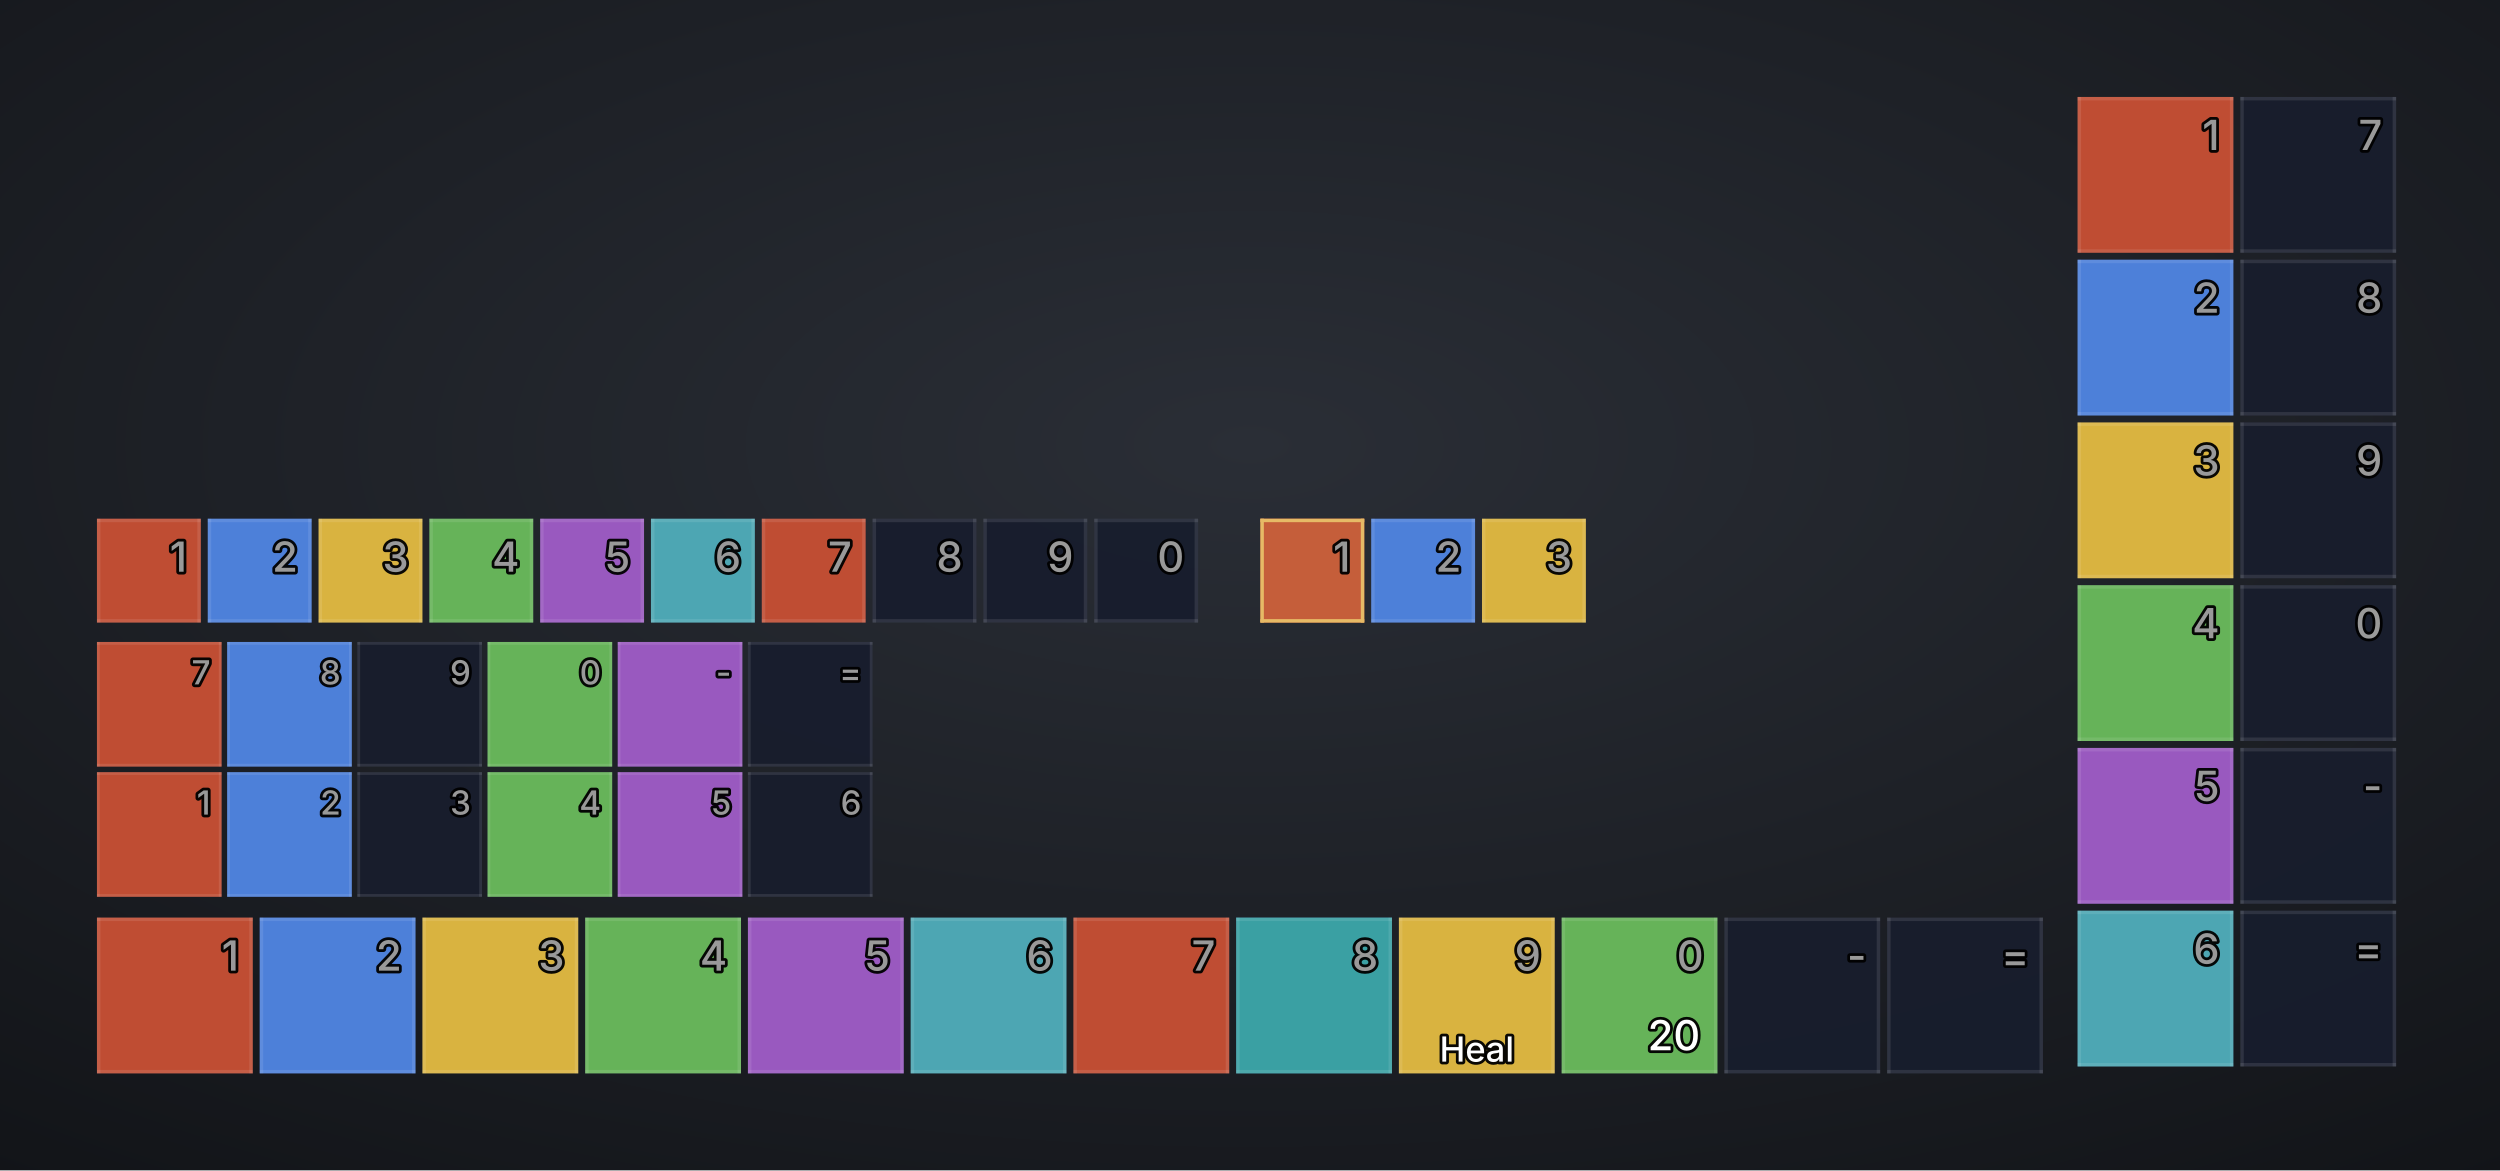
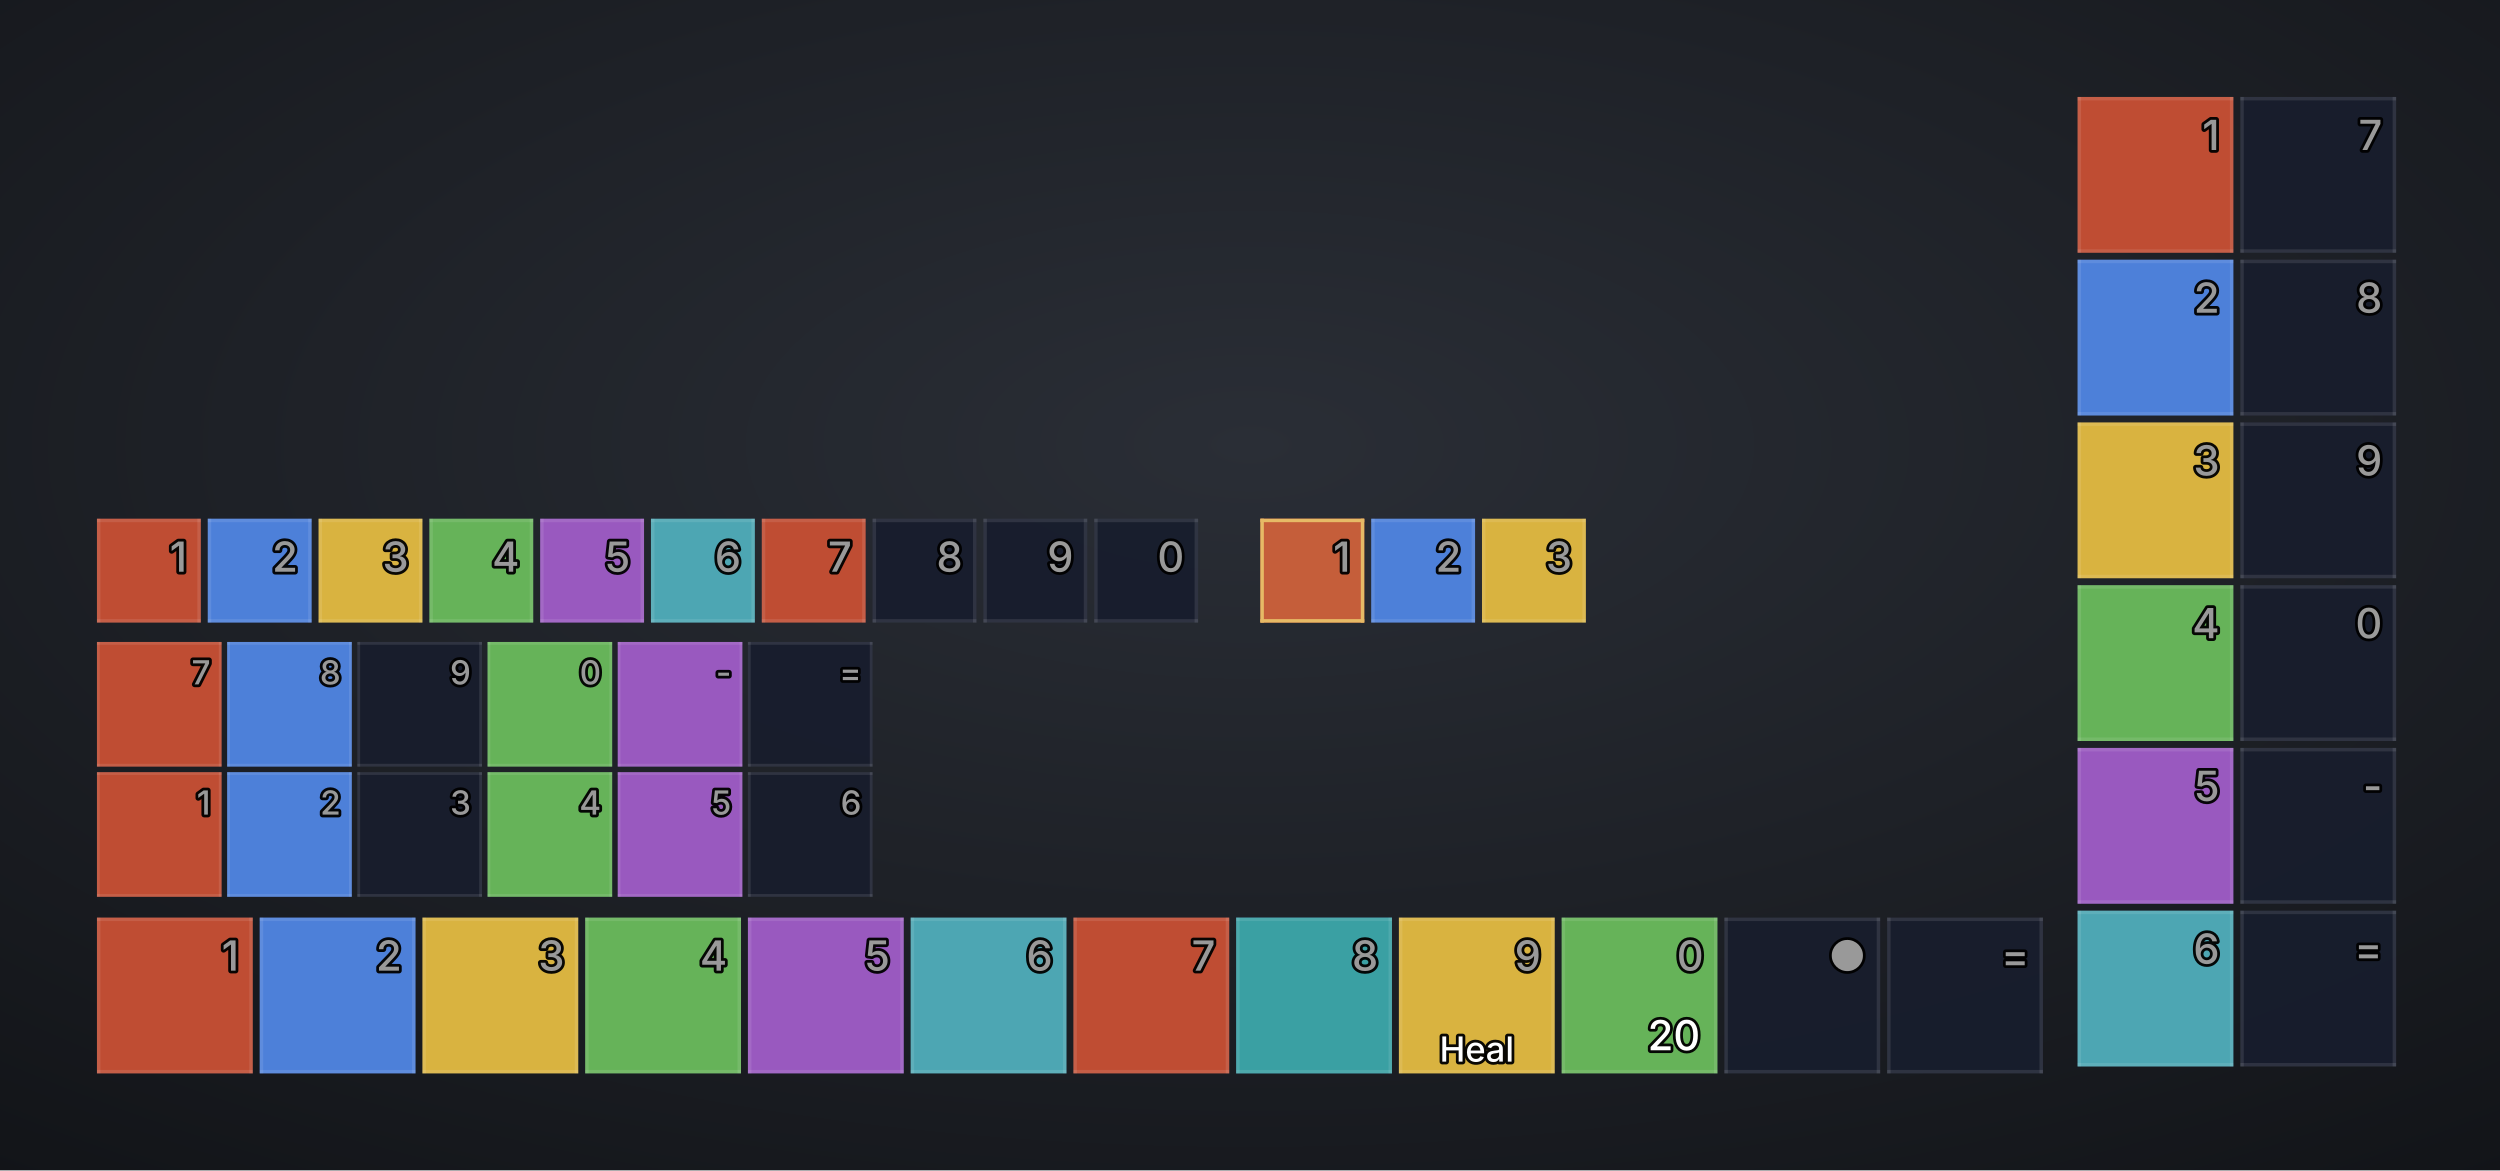
<svg xmlns="http://www.w3.org/2000/svg" width="722" height="338" viewBox="0 0 722 338">
  <defs>
    <radialGradient id="bg" cx="50%" cy="38%" r="80%">
      <stop offset="0" stop-color="#2a2e36" />
      <stop offset="1" stop-color="#121418" />
    </radialGradient>
    <path id="gInter-Mediumttf-161" d="M165 0L165 -1490L393 -1490L393 -860L1131 -860L1131 -1490L1360 -1490L1360 0L1131 0L1131 -664L393 -664L393 0Z" />
    <path id="gInter-Mediumttf-614" d="M630 23Q465 23 345 -48Q225 -119 160.5 -248Q96 -377 96 -551Q96 -723 159.5 -854Q223 -985 339 -1058.5Q455 -1132 611 -1132Q738 -1132 852.5 -1075.5Q967 -1019 1038.5 -895.5Q1110 -772 1110 -570L1110 -492L317 -492Q323 -330 409 -244.5Q495 -159 632 -159Q724 -159 790.5 -199Q857 -239 886 -317L1093 -268Q1053 -137 931 -57Q809 23 630 23ZM318 -656L892 -656Q880 -788 809.5 -869Q739 -950 612 -950Q480 -950 403.5 -863.5Q327 -777 318 -656Z" />
    <path id="gInter-Mediumttf-507" d="M461 25Q354 25 268.5 -14.5Q183 -54 133 -130Q83 -206 83 -316Q83 -411 120 -472.5Q157 -534 219 -569.5Q281 -605 357.5 -623Q434 -641 513 -650Q661 -667 728 -679.5Q795 -692 795 -751L795 -757Q795 -850 740.5 -901.5Q686 -953 581 -953Q471 -953 408 -905Q345 -857 322 -800L115 -854Q153 -954 224 -1015Q295 -1076 386.5 -1104Q478 -1132 578 -1132Q645 -1132 721 -1116Q797 -1100 864 -1058.5Q931 -1017 973 -940Q1015 -863 1015 -742L1015 0L802 0L802 -153L791 -153Q758 -87 677.5 -31Q597 25 461 25ZM510 -152Q599 -152 663 -187.5Q727 -223 761.5 -280Q796 -337 796 -403L796 -546Q780 -530 727.5 -518.5Q675 -507 617 -499Q559 -491 525 -487Q432 -474 365.5 -436.5Q299 -399 299 -313Q299 -233 358.5 -192.5Q418 -152 510 -152Z" />
    <path id="gInter-Mediumttf-736" d="M368 -1490L368 0L148 0L148 -1490Z" />
    <path id="gInter-Mediumttf-1342" d="M685 -1490L685 0L459 0L459 -1283L449 -1283L95 -1025L95 -1254L421 -1490Z" />
    <path id="gInter-Mediumttf-1343" d="M144 0L144 -165L650 -688Q766 -810 826 -895Q886 -980 886 -1078Q886 -1190 810.5 -1254.5Q735 -1319 622 -1319Q503 -1319 432 -1247.5Q361 -1176 361 -1056L142 -1056Q142 -1192 205 -1294.5Q268 -1397 377.5 -1453.5Q487 -1510 626 -1510Q768 -1510 875.5 -1454Q983 -1398 1044 -1302.5Q1105 -1207 1105 -1086Q1105 -1005 1074.5 -926.5Q1044 -848 967.5 -750Q891 -652 752 -512L460 -207L460 -195L1128 -195L1128 0Z" />
    <path id="gInter-Mediumttf-1345" d="M643 20Q492 20 374.5 -32Q257 -84 188.5 -176Q120 -268 116 -390L347 -390Q353 -291 437 -233.5Q521 -176 641 -176Q771 -176 855.5 -242.5Q940 -309 940 -417Q940 -528 855 -598.5Q770 -669 617 -669L490 -669L490 -855L617 -855Q740 -855 817.5 -919.5Q895 -984 895 -1091Q895 -1194 827 -1256.5Q759 -1319 645 -1319Q537 -1319 454 -1261.5Q371 -1204 367 -1102L147 -1102Q151 -1223 218.5 -1315Q286 -1407 398.5 -1458.5Q511 -1510 649 -1510Q792 -1510 897.5 -1454Q1003 -1398 1060 -1305.5Q1117 -1213 1117 -1104Q1117 -978 1047 -891.5Q977 -805 860 -774L860 -763Q1009 -740 1090 -644.5Q1171 -549 1171 -409Q1171 -285 1102.5 -188Q1034 -91 915 -35.5Q796 20 643 20Z" />
    <path id="gInter-Mediumttf-1346" d="M114 -290L114 -474L756 -1490L1038 -1490L1038 -484L1234 -484L1234 -290L1038 -290L1038 0L819 0L819 -290ZM821 -484L821 -1219L809 -1219L352 -496L352 -484Z" />
    <path id="gInter-Mediumttf-1347" d="M607 20Q468 20 359 -33Q250 -86 185.5 -179Q121 -272 116 -390L338 -390Q346 -294 423 -233Q500 -172 607 -172Q734 -172 816.5 -258Q899 -344 899 -478Q899 -568 860 -639Q821 -710 753 -750.5Q685 -791 597 -791Q529 -791 461 -767.5Q393 -744 352 -707L142 -737L225 -1490L1048 -1490L1048 -1295L416 -1295L369 -879L377 -879Q421 -923 493.5 -950.5Q566 -978 650 -978Q786 -978 892.5 -914Q999 -850 1060.5 -738Q1122 -626 1122 -482Q1122 -337 1056 -223.5Q990 -110 873.5 -45Q757 20 607 20Z" />
    <path id="gInter-Mediumttf-1349" d="M659 20Q559 20 461.5 -15.5Q364 -51 285.5 -132.5Q207 -214 160 -352Q113 -490 113 -695Q113 -953 181.5 -1135.5Q250 -1318 377 -1414Q504 -1510 678 -1510Q810 -1510 913.5 -1457.5Q1017 -1405 1082 -1313Q1147 -1221 1164 -1102L940 -1102Q918 -1193 851.5 -1251.5Q785 -1310 678 -1310Q514 -1310 423.5 -1168.5Q333 -1027 333 -774L344 -774Q401 -869 498 -922.5Q595 -976 713 -976Q842 -976 947.5 -913Q1053 -850 1115.5 -739.5Q1178 -629 1178 -487Q1178 -344 1113 -229Q1048 -114 931.5 -47Q815 20 659 20ZM658 -172Q742 -172 809.5 -213.5Q877 -255 916.5 -326Q956 -397 956 -484Q956 -570 918 -639.5Q880 -709 813.5 -750Q747 -791 662 -791Q577 -791 509 -748Q441 -705 401 -635Q361 -565 361 -482Q361 -399 399.5 -328.5Q438 -258 505 -215Q572 -172 658 -172Z" />
    <path id="gInter-Mediumttf-1350" d="M192 0L840 -1283L840 -1295L90 -1295L90 -1490L1079 -1490L1079 -1287L431 0Z" />
    <path id="gInter-Mediumttf-1351" d="M644 20Q487 20 367.5 -34Q248 -88 180.5 -182Q113 -276 113 -397Q113 -491 152 -571Q191 -651 259.5 -704.5Q328 -758 414 -773L414 -781Q301 -808 234 -900.5Q167 -993 167 -1113Q167 -1227 228.5 -1316.5Q290 -1406 398 -1458Q506 -1510 644 -1510Q781 -1510 888.5 -1458Q996 -1406 1058.5 -1316.5Q1121 -1227 1121 -1113Q1121 -993 1053 -900.5Q985 -808 876 -781L876 -773Q959 -758 1027.5 -704.5Q1096 -651 1136.5 -571Q1177 -491 1177 -397Q1177 -276 1108.5 -182Q1040 -88 920 -34Q800 20 644 20ZM644 -165Q781 -165 862.5 -233Q944 -301 944 -412Q944 -527 858.5 -601.5Q773 -676 644 -676Q513 -676 428 -602Q343 -528 343 -412Q343 -301 424 -233Q505 -165 644 -165ZM644 -857Q754 -857 826.5 -922Q899 -987 899 -1092Q899 -1197 828 -1260Q757 -1323 644 -1323Q529 -1323 459 -1260Q389 -1197 389 -1092Q389 -987 460 -922Q531 -857 644 -857Z" />
    <path id="gInter-Mediumttf-1352" d="M614 21Q481 21 377 -32Q273 -85 207.5 -178Q142 -271 126 -391L352 -391Q373 -298 439.5 -238.5Q506 -179 614 -179Q777 -179 868 -321Q959 -463 959 -717L948 -717Q891 -624 794 -569.5Q697 -515 579 -515Q449 -515 343 -578Q237 -641 175 -751.5Q113 -862 113 -1004Q113 -1147 178 -1262.5Q243 -1378 360.5 -1445.5Q478 -1513 635 -1511Q734 -1509 830 -1474Q926 -1439 1005 -1357.5Q1084 -1276 1131 -1139Q1178 -1002 1178 -796Q1178 -537 1109 -354.5Q1040 -172 913.5 -75.5Q787 21 614 21ZM628 -700Q713 -700 781.5 -743.5Q850 -787 890.5 -857.5Q931 -928 931 -1011Q931 -1092 892 -1162Q853 -1232 786 -1275Q719 -1318 633 -1318Q549 -1318 481.5 -1276.5Q414 -1235 375 -1164.5Q336 -1094 336 -1008Q336 -921 373.5 -851.5Q411 -782 477.5 -741Q544 -700 628 -700Z" />
    <path id="gInter-Mediumttf-1341" d="M661 20Q401 20 257 -180Q113 -380 113 -744Q113 -1106 257.5 -1308Q402 -1510 661 -1510Q920 -1510 1064.5 -1308Q1209 -1106 1209 -744Q1209 -381 1065.5 -180.5Q922 20 661 20ZM661 -175Q816 -175 899.5 -324Q983 -473 983 -744Q983 -1016 899.5 -1166Q816 -1316 661 -1316Q506 -1316 422 -1165.5Q338 -1015 338 -744Q338 -473 422 -324Q506 -175 661 -175Z" />
+     <path id="gInter-Mediumttf-1853" d="M936 23Q777 23 638 -36.5Q499 -96 393 -202Q287 -308 227.5 -447Q168 -586 168 -745Q168 -904 227.5 -1043Q287 -1182 393 -1288Q499 -1394 638 -1453.5Q777 -1513 936 -1513Q1095 -1513 1234 -1453.5Q1373 -1394 1479 -1288Q1585 -1182 1644.5 -1043Q1704 -904 1704 -745Q1704 -586 1644.5 -447Q1585 -308 1479 -202Q1373 -96 1234 -36.5Q1095 23 936 23Z" />
+     <path id="gInter-Mediumttf-1520" d="M216 -265L216 -460L1151 -460L1151 -265ZM216 -714L216 -909L1151 -909L1151 -714Z" />
    <path id="gInter-Mediumttf-1459" d="M805 -724L805 -533L143 -533L143 -724Z" />
-     <path id="gInter-Mediumttf-1520" d="M216 -265L216 -460L1151 -460L1151 -265ZM216 -714L216 -909L1151 -909L1151 -714Z" />
  </defs>
  <rect width="100%" height="100%" fill="url(#bg)" />
  <g transform="translate(0 0)">
    <rect x="28" y="265" width="45" height="45" fill="rgb(24,29,45)" fill-opacity="0.94" />
    <rect x="28" y="265" width="45" height="45" fill="rgb(191,77,51)" fill-opacity="1" />
    <rect x="28" y="265" width="45" height="1" fill="rgb(255,255,255)" fill-opacity="0.1" />
    <rect x="28" y="309" width="45" height="1" fill="rgb(255,255,255)" fill-opacity="0.1" />
    <rect x="28" y="265" width="1" height="45" fill="rgb(255,255,255)" fill-opacity="0.1" />
    <rect x="72" y="265" width="1" height="45" fill="rgb(255,255,255)" fill-opacity="0.1" />
    <rect x="75" y="265" width="45" height="45" fill="rgb(24,29,45)" fill-opacity="0.94" />
    <rect x="75" y="265" width="45" height="45" fill="rgb(77,128,217)" fill-opacity="1" />
    <rect x="75" y="265" width="45" height="1" fill="rgb(255,255,255)" fill-opacity="0.1" />
    <rect x="75" y="309" width="45" height="1" fill="rgb(255,255,255)" fill-opacity="0.1" />
    <rect x="75" y="265" width="1" height="45" fill="rgb(255,255,255)" fill-opacity="0.1" />
    <rect x="119" y="265" width="1" height="45" fill="rgb(255,255,255)" fill-opacity="0.1" />
    <rect x="122" y="265" width="45" height="45" fill="rgb(24,29,45)" fill-opacity="0.94" />
    <rect x="122" y="265" width="45" height="45" fill="rgb(217,179,64)" fill-opacity="1" />
    <rect x="122" y="265" width="45" height="1" fill="rgb(255,255,255)" fill-opacity="0.1" />
    <rect x="122" y="309" width="45" height="1" fill="rgb(255,255,255)" fill-opacity="0.1" />
    <rect x="122" y="265" width="1" height="45" fill="rgb(255,255,255)" fill-opacity="0.1" />
    <rect x="166" y="265" width="1" height="45" fill="rgb(255,255,255)" fill-opacity="0.1" />
    <rect x="169" y="265" width="45" height="45" fill="rgb(24,29,45)" fill-opacity="0.94" />
    <rect x="169" y="265" width="45" height="45" fill="rgb(102,179,89)" fill-opacity="1" />
    <rect x="169" y="265" width="45" height="1" fill="rgb(255,255,255)" fill-opacity="0.1" />
    <rect x="169" y="309" width="45" height="1" fill="rgb(255,255,255)" fill-opacity="0.1" />
    <rect x="169" y="265" width="1" height="45" fill="rgb(255,255,255)" fill-opacity="0.1" />
    <rect x="213" y="265" width="1" height="45" fill="rgb(255,255,255)" fill-opacity="0.1" />
    <rect x="216" y="265" width="45" height="45" fill="rgb(24,29,45)" fill-opacity="0.94" />
    <rect x="216" y="265" width="45" height="45" fill="rgb(153,89,191)" fill-opacity="1" />
    <rect x="216" y="265" width="45" height="1" fill="rgb(255,255,255)" fill-opacity="0.1" />
    <rect x="216" y="309" width="45" height="1" fill="rgb(255,255,255)" fill-opacity="0.1" />
    <rect x="216" y="265" width="1" height="45" fill="rgb(255,255,255)" fill-opacity="0.1" />
    <rect x="260" y="265" width="1" height="45" fill="rgb(255,255,255)" fill-opacity="0.1" />
    <rect x="263" y="265" width="45" height="45" fill="rgb(24,29,45)" fill-opacity="0.94" />
    <rect x="263" y="265" width="45" height="45" fill="rgb(77,166,179)" fill-opacity="1" />
    <rect x="263" y="265" width="45" height="1" fill="rgb(255,255,255)" fill-opacity="0.1" />
    <rect x="263" y="309" width="45" height="1" fill="rgb(255,255,255)" fill-opacity="0.1" />
    <rect x="263" y="265" width="1" height="45" fill="rgb(255,255,255)" fill-opacity="0.1" />
    <rect x="307" y="265" width="1" height="45" fill="rgb(255,255,255)" fill-opacity="0.1" />
    <rect x="310" y="265" width="45" height="45" fill="rgb(24,29,45)" fill-opacity="0.94" />
    <rect x="310" y="265" width="45" height="45" fill="rgb(191,77,51)" fill-opacity="1" />
    <rect x="310" y="265" width="45" height="1" fill="rgb(255,255,255)" fill-opacity="0.1" />
    <rect x="310" y="309" width="45" height="1" fill="rgb(255,255,255)" fill-opacity="0.1" />
    <rect x="310" y="265" width="1" height="45" fill="rgb(255,255,255)" fill-opacity="0.1" />
    <rect x="354" y="265" width="1" height="45" fill="rgb(255,255,255)" fill-opacity="0.1" />
    <rect x="357" y="265" width="45" height="45" fill="rgb(24,29,45)" fill-opacity="0.94" />
    <rect x="357" y="265" width="45" height="45" fill="rgb(77,128,217)" fill-opacity="1" />
    <rect x="357" y="265" width="45" height="45" fill="rgb(0,255,0)" fill-opacity="0.25" />
    <rect x="357" y="265" width="45" height="1" fill="rgb(255,255,255)" fill-opacity="0.1" />
    <rect x="357" y="309" width="45" height="1" fill="rgb(255,255,255)" fill-opacity="0.1" />
    <rect x="357" y="265" width="1" height="45" fill="rgb(255,255,255)" fill-opacity="0.1" />
    <rect x="401" y="265" width="1" height="45" fill="rgb(255,255,255)" fill-opacity="0.1" />
    <rect x="404" y="265" width="45" height="45" fill="rgb(24,29,45)" fill-opacity="0.94" />
    <rect x="404" y="265" width="45" height="45" fill="rgb(217,179,64)" fill-opacity="1" />
    <g transform="translate(415.74 306.6) scale(0.004883)" fill="rgb(255,255,255)" fill-opacity="1" stroke="#000" stroke-opacity="0.95" stroke-width="327.68" stroke-linejoin="round" paint-order="stroke">
      <use href="#gInter-Mediumttf-161" x="0" />
      <use href="#gInter-Mediumttf-614" x="1525" />
      <use href="#gInter-Mediumttf-507" x="2728" />
      <use href="#gInter-Mediumttf-736" x="3891" />
    </g>
    <rect x="404" y="265" width="45" height="1" fill="rgb(255,255,255)" fill-opacity="0.1" />
    <rect x="404" y="309" width="45" height="1" fill="rgb(255,255,255)" fill-opacity="0.1" />
    <rect x="404" y="265" width="1" height="45" fill="rgb(255,255,255)" fill-opacity="0.1" />
    <rect x="448" y="265" width="1" height="45" fill="rgb(255,255,255)" fill-opacity="0.1" />
    <rect x="451" y="265" width="45" height="45" fill="rgb(24,29,45)" fill-opacity="0.94" />
    <rect x="451" y="265" width="45" height="45" fill="rgb(102,179,89)" fill-opacity="1" />
    <rect x="451" y="265" width="45" height="1" fill="rgb(255,255,255)" fill-opacity="0.1" />
    <rect x="451" y="309" width="45" height="1" fill="rgb(255,255,255)" fill-opacity="0.1" />
    <rect x="451" y="265" width="1" height="45" fill="rgb(255,255,255)" fill-opacity="0.1" />
    <rect x="495" y="265" width="1" height="45" fill="rgb(255,255,255)" fill-opacity="0.1" />
    <rect x="498" y="265" width="45" height="45" fill="rgb(24,29,45)" fill-opacity="0.94" />
    <rect x="498" y="265" width="45" height="1" fill="rgb(255,255,255)" fill-opacity="0.1" />
    <rect x="498" y="309" width="45" height="1" fill="rgb(255,255,255)" fill-opacity="0.1" />
    <rect x="498" y="265" width="1" height="45" fill="rgb(255,255,255)" fill-opacity="0.1" />
    <rect x="542" y="265" width="1" height="45" fill="rgb(255,255,255)" fill-opacity="0.1" />
    <rect x="545" y="265" width="45" height="45" fill="rgb(24,29,45)" fill-opacity="0.94" />
    <rect x="545" y="265" width="45" height="1" fill="rgb(255,255,255)" fill-opacity="0.1" />
    <rect x="545" y="309" width="45" height="1" fill="rgb(255,255,255)" fill-opacity="0.1" />
    <rect x="545" y="265" width="1" height="45" fill="rgb(255,255,255)" fill-opacity="0.1" />
    <rect x="589" y="265" width="1" height="45" fill="rgb(255,255,255)" fill-opacity="0.1" />
    <rect x="28" y="223" width="36" height="36" fill="rgb(24,29,45)" fill-opacity="0.94" />
    <rect x="28" y="223" width="36" height="36" fill="rgb(191,77,51)" fill-opacity="1" />
    <rect x="28" y="223" width="36" height="0.8" fill="rgb(255,255,255)" fill-opacity="0.1" />
    <rect x="28" y="258.2" width="36" height="0.8" fill="rgb(255,255,255)" fill-opacity="0.1" />
    <rect x="28" y="223" width="0.8" height="36" fill="rgb(255,255,255)" fill-opacity="0.1" />
    <rect x="63.2" y="223" width="0.8" height="36" fill="rgb(255,255,255)" fill-opacity="0.1" />
    <rect x="65.6" y="223" width="36" height="36" fill="rgb(24,29,45)" fill-opacity="0.94" />
    <rect x="65.6" y="223" width="36" height="36" fill="rgb(77,128,217)" fill-opacity="1" />
    <rect x="65.6" y="223" width="36" height="0.8" fill="rgb(255,255,255)" fill-opacity="0.1" />
    <rect x="65.6" y="258.2" width="36" height="0.8" fill="rgb(255,255,255)" fill-opacity="0.1" />
    <rect x="65.6" y="223" width="0.8" height="36" fill="rgb(255,255,255)" fill-opacity="0.1" />
    <rect x="100.8" y="223" width="0.8" height="36" fill="rgb(255,255,255)" fill-opacity="0.1" />
    <rect x="103.2" y="223" width="36" height="36" fill="rgb(24,29,45)" fill-opacity="0.94" />
    <rect x="103.2" y="223" width="36" height="0.8" fill="rgb(255,255,255)" fill-opacity="0.1" />
    <rect x="103.2" y="258.2" width="36" height="0.8" fill="rgb(255,255,255)" fill-opacity="0.1" />
    <rect x="103.2" y="223" width="0.8" height="36" fill="rgb(255,255,255)" fill-opacity="0.1" />
    <rect x="138.4" y="223" width="0.8" height="36" fill="rgb(255,255,255)" fill-opacity="0.1" />
    <rect x="140.8" y="223" width="36" height="36" fill="rgb(24,29,45)" fill-opacity="0.94" />
    <rect x="140.8" y="223" width="36" height="36" fill="rgb(102,179,89)" fill-opacity="1" />
    <rect x="140.8" y="223" width="36" height="0.8" fill="rgb(255,255,255)" fill-opacity="0.1" />
    <rect x="140.8" y="258.2" width="36" height="0.8" fill="rgb(255,255,255)" fill-opacity="0.1" />
    <rect x="140.8" y="223" width="0.8" height="36" fill="rgb(255,255,255)" fill-opacity="0.1" />
    <rect x="176" y="223" width="0.8" height="36" fill="rgb(255,255,255)" fill-opacity="0.1" />
    <rect x="178.4" y="223" width="36" height="36" fill="rgb(24,29,45)" fill-opacity="0.94" />
    <rect x="178.4" y="223" width="36" height="36" fill="rgb(153,89,191)" fill-opacity="1" />
    <rect x="178.4" y="223" width="36" height="0.8" fill="rgb(255,255,255)" fill-opacity="0.1" />
    <rect x="178.4" y="258.2" width="36" height="0.8" fill="rgb(255,255,255)" fill-opacity="0.1" />
    <rect x="178.4" y="223" width="0.8" height="36" fill="rgb(255,255,255)" fill-opacity="0.1" />
    <rect x="213.6" y="223" width="0.8" height="36" fill="rgb(255,255,255)" fill-opacity="0.1" />
    <rect x="216" y="223" width="36" height="36" fill="rgb(24,29,45)" fill-opacity="0.94" />
    <rect x="216" y="223" width="36" height="0.8" fill="rgb(255,255,255)" fill-opacity="0.1" />
    <rect x="216" y="258.2" width="36" height="0.8" fill="rgb(255,255,255)" fill-opacity="0.1" />
    <rect x="216" y="223" width="0.8" height="36" fill="rgb(255,255,255)" fill-opacity="0.1" />
    <rect x="251.2" y="223" width="0.8" height="36" fill="rgb(255,255,255)" fill-opacity="0.1" />
    <rect x="28" y="185.4" width="36" height="36" fill="rgb(24,29,45)" fill-opacity="0.94" />
    <rect x="28" y="185.4" width="36" height="36" fill="rgb(191,77,51)" fill-opacity="1" />
    <rect x="28" y="185.4" width="36" height="0.8" fill="rgb(255,255,255)" fill-opacity="0.1" />
    <rect x="28" y="220.6" width="36" height="0.8" fill="rgb(255,255,255)" fill-opacity="0.1" />
    <rect x="28" y="185.4" width="0.8" height="36" fill="rgb(255,255,255)" fill-opacity="0.1" />
    <rect x="63.2" y="185.4" width="0.8" height="36" fill="rgb(255,255,255)" fill-opacity="0.1" />
    <rect x="65.6" y="185.4" width="36" height="36" fill="rgb(24,29,45)" fill-opacity="0.94" />
    <rect x="65.6" y="185.4" width="36" height="36" fill="rgb(77,128,217)" fill-opacity="1" />
    <rect x="65.6" y="185.4" width="36" height="0.8" fill="rgb(255,255,255)" fill-opacity="0.1" />
    <rect x="65.6" y="220.6" width="36" height="0.8" fill="rgb(255,255,255)" fill-opacity="0.1" />
    <rect x="65.6" y="185.4" width="0.8" height="36" fill="rgb(255,255,255)" fill-opacity="0.1" />
    <rect x="100.8" y="185.4" width="0.8" height="36" fill="rgb(255,255,255)" fill-opacity="0.1" />
    <rect x="103.2" y="185.4" width="36" height="36" fill="rgb(24,29,45)" fill-opacity="0.94" />
    <rect x="103.2" y="185.4" width="36" height="0.8" fill="rgb(255,255,255)" fill-opacity="0.1" />
    <rect x="103.2" y="220.6" width="36" height="0.8" fill="rgb(255,255,255)" fill-opacity="0.1" />
    <rect x="103.2" y="185.4" width="0.8" height="36" fill="rgb(255,255,255)" fill-opacity="0.1" />
    <rect x="138.4" y="185.4" width="0.8" height="36" fill="rgb(255,255,255)" fill-opacity="0.1" />
    <rect x="140.8" y="185.4" width="36" height="36" fill="rgb(24,29,45)" fill-opacity="0.94" />
    <rect x="140.8" y="185.4" width="36" height="36" fill="rgb(102,179,89)" fill-opacity="1" />
    <rect x="140.8" y="185.4" width="36" height="0.8" fill="rgb(255,255,255)" fill-opacity="0.1" />
    <rect x="140.8" y="220.6" width="36" height="0.8" fill="rgb(255,255,255)" fill-opacity="0.1" />
    <rect x="140.8" y="185.4" width="0.8" height="36" fill="rgb(255,255,255)" fill-opacity="0.1" />
    <rect x="176" y="185.4" width="0.8" height="36" fill="rgb(255,255,255)" fill-opacity="0.1" />
    <rect x="178.4" y="185.4" width="36" height="36" fill="rgb(24,29,45)" fill-opacity="0.94" />
    <rect x="178.4" y="185.4" width="36" height="36" fill="rgb(153,89,191)" fill-opacity="1" />
    <rect x="178.4" y="185.4" width="36" height="0.8" fill="rgb(255,255,255)" fill-opacity="0.1" />
    <rect x="178.4" y="220.6" width="36" height="0.8" fill="rgb(255,255,255)" fill-opacity="0.1" />
    <rect x="178.4" y="185.4" width="0.8" height="36" fill="rgb(255,255,255)" fill-opacity="0.1" />
    <rect x="213.6" y="185.4" width="0.8" height="36" fill="rgb(255,255,255)" fill-opacity="0.1" />
    <rect x="216" y="185.4" width="36" height="36" fill="rgb(24,29,45)" fill-opacity="0.94" />
    <rect x="216" y="185.4" width="36" height="0.8" fill="rgb(255,255,255)" fill-opacity="0.1" />
    <rect x="216" y="220.6" width="36" height="0.8" fill="rgb(255,255,255)" fill-opacity="0.1" />
    <rect x="216" y="185.4" width="0.8" height="36" fill="rgb(255,255,255)" fill-opacity="0.1" />
    <rect x="251.2" y="185.4" width="0.8" height="36" fill="rgb(255,255,255)" fill-opacity="0.1" />
    <rect x="600" y="28" width="45" height="45" fill="rgb(24,29,45)" fill-opacity="0.94" />
    <rect x="600" y="28" width="45" height="45" fill="rgb(191,77,51)" fill-opacity="1" />
    <rect x="600" y="28" width="45" height="1" fill="rgb(255,255,255)" fill-opacity="0.1" />
    <rect x="600" y="72" width="45" height="1" fill="rgb(255,255,255)" fill-opacity="0.1" />
    <rect x="600" y="28" width="1" height="45" fill="rgb(255,255,255)" fill-opacity="0.1" />
    <rect x="644" y="28" width="1" height="45" fill="rgb(255,255,255)" fill-opacity="0.1" />
    <rect x="600" y="75" width="45" height="45" fill="rgb(24,29,45)" fill-opacity="0.94" />
    <rect x="600" y="75" width="45" height="45" fill="rgb(77,128,217)" fill-opacity="1" />
    <rect x="600" y="75" width="45" height="1" fill="rgb(255,255,255)" fill-opacity="0.1" />
    <rect x="600" y="119" width="45" height="1" fill="rgb(255,255,255)" fill-opacity="0.1" />
    <rect x="600" y="75" width="1" height="45" fill="rgb(255,255,255)" fill-opacity="0.1" />
    <rect x="644" y="75" width="1" height="45" fill="rgb(255,255,255)" fill-opacity="0.1" />
    <rect x="600" y="122" width="45" height="45" fill="rgb(24,29,45)" fill-opacity="0.94" />
    <rect x="600" y="122" width="45" height="45" fill="rgb(217,179,64)" fill-opacity="1" />
    <rect x="600" y="122" width="45" height="1" fill="rgb(255,255,255)" fill-opacity="0.1" />
    <rect x="600" y="166" width="45" height="1" fill="rgb(255,255,255)" fill-opacity="0.1" />
    <rect x="600" y="122" width="1" height="45" fill="rgb(255,255,255)" fill-opacity="0.1" />
    <rect x="644" y="122" width="1" height="45" fill="rgb(255,255,255)" fill-opacity="0.1" />
    <rect x="600" y="169" width="45" height="45" fill="rgb(24,29,45)" fill-opacity="0.94" />
    <rect x="600" y="169" width="45" height="45" fill="rgb(102,179,89)" fill-opacity="1" />
    <rect x="600" y="169" width="45" height="1" fill="rgb(255,255,255)" fill-opacity="0.1" />
    <rect x="600" y="213" width="45" height="1" fill="rgb(255,255,255)" fill-opacity="0.1" />
    <rect x="600" y="169" width="1" height="45" fill="rgb(255,255,255)" fill-opacity="0.1" />
    <rect x="644" y="169" width="1" height="45" fill="rgb(255,255,255)" fill-opacity="0.1" />
    <rect x="600" y="216" width="45" height="45" fill="rgb(24,29,45)" fill-opacity="0.94" />
    <rect x="600" y="216" width="45" height="45" fill="rgb(153,89,191)" fill-opacity="1" />
    <rect x="600" y="216" width="45" height="1" fill="rgb(255,255,255)" fill-opacity="0.1" />
    <rect x="600" y="260" width="45" height="1" fill="rgb(255,255,255)" fill-opacity="0.1" />
    <rect x="600" y="216" width="1" height="45" fill="rgb(255,255,255)" fill-opacity="0.1" />
    <rect x="644" y="216" width="1" height="45" fill="rgb(255,255,255)" fill-opacity="0.1" />
    <rect x="600" y="263" width="45" height="45" fill="rgb(24,29,45)" fill-opacity="0.94" />
    <rect x="600" y="263" width="45" height="45" fill="rgb(77,166,179)" fill-opacity="1" />
    <rect x="600" y="263" width="45" height="1" fill="rgb(255,255,255)" fill-opacity="0.1" />
    <rect x="600" y="307" width="45" height="1" fill="rgb(255,255,255)" fill-opacity="0.1" />
    <rect x="600" y="263" width="1" height="45" fill="rgb(255,255,255)" fill-opacity="0.1" />
    <rect x="644" y="263" width="1" height="45" fill="rgb(255,255,255)" fill-opacity="0.1" />
    <rect x="647" y="28" width="45" height="45" fill="rgb(24,29,45)" fill-opacity="0.94" />
    <rect x="647" y="28" width="45" height="1" fill="rgb(255,255,255)" fill-opacity="0.1" />
    <rect x="647" y="72" width="45" height="1" fill="rgb(255,255,255)" fill-opacity="0.1" />
    <rect x="647" y="28" width="1" height="45" fill="rgb(255,255,255)" fill-opacity="0.1" />
    <rect x="691" y="28" width="1" height="45" fill="rgb(255,255,255)" fill-opacity="0.1" />
    <rect x="647" y="75" width="45" height="45" fill="rgb(24,29,45)" fill-opacity="0.94" />
    <rect x="647" y="75" width="45" height="1" fill="rgb(255,255,255)" fill-opacity="0.1" />
    <rect x="647" y="119" width="45" height="1" fill="rgb(255,255,255)" fill-opacity="0.1" />
    <rect x="647" y="75" width="1" height="45" fill="rgb(255,255,255)" fill-opacity="0.1" />
    <rect x="691" y="75" width="1" height="45" fill="rgb(255,255,255)" fill-opacity="0.1" />
    <rect x="647" y="122" width="45" height="45" fill="rgb(24,29,45)" fill-opacity="0.94" />
    <rect x="647" y="122" width="45" height="1" fill="rgb(255,255,255)" fill-opacity="0.1" />
    <rect x="647" y="166" width="45" height="1" fill="rgb(255,255,255)" fill-opacity="0.1" />
    <rect x="647" y="122" width="1" height="45" fill="rgb(255,255,255)" fill-opacity="0.1" />
    <rect x="691" y="122" width="1" height="45" fill="rgb(255,255,255)" fill-opacity="0.1" />
    <rect x="647" y="169" width="45" height="45" fill="rgb(24,29,45)" fill-opacity="0.94" />
    <rect x="647" y="169" width="45" height="1" fill="rgb(255,255,255)" fill-opacity="0.1" />
    <rect x="647" y="213" width="45" height="1" fill="rgb(255,255,255)" fill-opacity="0.1" />
    <rect x="647" y="169" width="1" height="45" fill="rgb(255,255,255)" fill-opacity="0.1" />
    <rect x="691" y="169" width="1" height="45" fill="rgb(255,255,255)" fill-opacity="0.1" />
    <rect x="647" y="216" width="45" height="45" fill="rgb(24,29,45)" fill-opacity="0.94" />
    <rect x="647" y="216" width="45" height="1" fill="rgb(255,255,255)" fill-opacity="0.1" />
    <rect x="647" y="260" width="45" height="1" fill="rgb(255,255,255)" fill-opacity="0.1" />
    <rect x="647" y="216" width="1" height="45" fill="rgb(255,255,255)" fill-opacity="0.1" />
    <rect x="691" y="216" width="1" height="45" fill="rgb(255,255,255)" fill-opacity="0.1" />
    <rect x="647" y="263" width="45" height="45" fill="rgb(24,29,45)" fill-opacity="0.94" />
    <rect x="647" y="263" width="45" height="1" fill="rgb(255,255,255)" fill-opacity="0.1" />
    <rect x="647" y="307" width="45" height="1" fill="rgb(255,255,255)" fill-opacity="0.1" />
    <rect x="647" y="263" width="1" height="45" fill="rgb(255,255,255)" fill-opacity="0.1" />
    <rect x="691" y="263" width="1" height="45" fill="rgb(255,255,255)" fill-opacity="0.1" />
    <rect x="28" y="149.8" width="30" height="30" fill="rgb(24,29,45)" fill-opacity="0.94" />
    <rect x="28" y="149.8" width="30" height="30" fill="rgb(191,77,51)" fill-opacity="1" />
    <rect x="28" y="149.8" width="30" height="1" fill="rgb(255,255,255)" fill-opacity="0.1" />
    <rect x="28" y="178.8" width="30" height="1" fill="rgb(255,255,255)" fill-opacity="0.1" />
    <rect x="28" y="149.8" width="1" height="30" fill="rgb(255,255,255)" fill-opacity="0.1" />
    <rect x="57" y="149.8" width="1" height="30" fill="rgb(255,255,255)" fill-opacity="0.1" />
    <rect x="60" y="149.8" width="30" height="30" fill="rgb(24,29,45)" fill-opacity="0.94" />
    <rect x="60" y="149.8" width="30" height="30" fill="rgb(77,128,217)" fill-opacity="1" />
    <rect x="60" y="149.8" width="30" height="1" fill="rgb(255,255,255)" fill-opacity="0.1" />
    <rect x="60" y="178.8" width="30" height="1" fill="rgb(255,255,255)" fill-opacity="0.1" />
    <rect x="60" y="149.8" width="1" height="30" fill="rgb(255,255,255)" fill-opacity="0.1" />
    <rect x="89" y="149.8" width="1" height="30" fill="rgb(255,255,255)" fill-opacity="0.1" />
    <rect x="92" y="149.8" width="30" height="30" fill="rgb(24,29,45)" fill-opacity="0.94" />
    <rect x="92" y="149.8" width="30" height="30" fill="rgb(217,179,64)" fill-opacity="1" />
    <rect x="92" y="149.8" width="30" height="1" fill="rgb(255,255,255)" fill-opacity="0.1" />
    <rect x="92" y="178.8" width="30" height="1" fill="rgb(255,255,255)" fill-opacity="0.1" />
    <rect x="92" y="149.8" width="1" height="30" fill="rgb(255,255,255)" fill-opacity="0.1" />
    <rect x="121" y="149.8" width="1" height="30" fill="rgb(255,255,255)" fill-opacity="0.1" />
    <rect x="124" y="149.8" width="30" height="30" fill="rgb(24,29,45)" fill-opacity="0.94" />
    <rect x="124" y="149.8" width="30" height="30" fill="rgb(102,179,89)" fill-opacity="1" />
    <rect x="124" y="149.8" width="30" height="1" fill="rgb(255,255,255)" fill-opacity="0.1" />
    <rect x="124" y="178.8" width="30" height="1" fill="rgb(255,255,255)" fill-opacity="0.1" />
    <rect x="124" y="149.8" width="1" height="30" fill="rgb(255,255,255)" fill-opacity="0.1" />
    <rect x="153" y="149.8" width="1" height="30" fill="rgb(255,255,255)" fill-opacity="0.1" />
    <rect x="156" y="149.8" width="30" height="30" fill="rgb(24,29,45)" fill-opacity="0.94" />
    <rect x="156" y="149.8" width="30" height="30" fill="rgb(153,89,191)" fill-opacity="1" />
    <rect x="156" y="149.8" width="30" height="1" fill="rgb(255,255,255)" fill-opacity="0.1" />
    <rect x="156" y="178.8" width="30" height="1" fill="rgb(255,255,255)" fill-opacity="0.1" />
    <rect x="156" y="149.8" width="1" height="30" fill="rgb(255,255,255)" fill-opacity="0.1" />
    <rect x="185" y="149.8" width="1" height="30" fill="rgb(255,255,255)" fill-opacity="0.1" />
    <rect x="188" y="149.8" width="30" height="30" fill="rgb(24,29,45)" fill-opacity="0.94" />
    <rect x="188" y="149.8" width="30" height="30" fill="rgb(77,166,179)" fill-opacity="1" />
    <rect x="188" y="149.8" width="30" height="1" fill="rgb(255,255,255)" fill-opacity="0.1" />
    <rect x="188" y="178.8" width="30" height="1" fill="rgb(255,255,255)" fill-opacity="0.1" />
    <rect x="188" y="149.8" width="1" height="30" fill="rgb(255,255,255)" fill-opacity="0.1" />
    <rect x="217" y="149.8" width="1" height="30" fill="rgb(255,255,255)" fill-opacity="0.1" />
    <rect x="220" y="149.8" width="30" height="30" fill="rgb(24,29,45)" fill-opacity="0.94" />
    <rect x="220" y="149.8" width="30" height="30" fill="rgb(191,77,51)" fill-opacity="1" />
    <rect x="220" y="149.8" width="30" height="1" fill="rgb(255,255,255)" fill-opacity="0.1" />
    <rect x="220" y="178.8" width="30" height="1" fill="rgb(255,255,255)" fill-opacity="0.1" />
    <rect x="220" y="149.8" width="1" height="30" fill="rgb(255,255,255)" fill-opacity="0.1" />
    <rect x="249" y="149.8" width="1" height="30" fill="rgb(255,255,255)" fill-opacity="0.1" />
    <rect x="252" y="149.8" width="30" height="30" fill="rgb(24,29,45)" fill-opacity="0.94" />
    <rect x="252" y="149.8" width="30" height="1" fill="rgb(255,255,255)" fill-opacity="0.1" />
    <rect x="252" y="178.8" width="30" height="1" fill="rgb(255,255,255)" fill-opacity="0.1" />
    <rect x="252" y="149.8" width="1" height="30" fill="rgb(255,255,255)" fill-opacity="0.1" />
    <rect x="281" y="149.8" width="1" height="30" fill="rgb(255,255,255)" fill-opacity="0.1" />
    <rect x="284" y="149.8" width="30" height="30" fill="rgb(24,29,45)" fill-opacity="0.94" />
    <rect x="284" y="149.8" width="30" height="1" fill="rgb(255,255,255)" fill-opacity="0.1" />
    <rect x="284" y="178.8" width="30" height="1" fill="rgb(255,255,255)" fill-opacity="0.1" />
    <rect x="284" y="149.8" width="1" height="30" fill="rgb(255,255,255)" fill-opacity="0.1" />
    <rect x="313" y="149.8" width="1" height="30" fill="rgb(255,255,255)" fill-opacity="0.1" />
    <rect x="316" y="149.8" width="30" height="30" fill="rgb(24,29,45)" fill-opacity="0.94" />
    <rect x="316" y="149.8" width="30" height="1" fill="rgb(255,255,255)" fill-opacity="0.1" />
    <rect x="316" y="178.8" width="30" height="1" fill="rgb(255,255,255)" fill-opacity="0.1" />
    <rect x="316" y="149.8" width="1" height="30" fill="rgb(255,255,255)" fill-opacity="0.1" />
    <rect x="345" y="149.8" width="1" height="30" fill="rgb(255,255,255)" fill-opacity="0.1" />
    <rect x="364" y="149.8" width="30" height="30" fill="rgb(24,29,45)" fill-opacity="0.94" />
    <rect x="364" y="149.8" width="30" height="30" fill="rgb(191,77,51)" fill-opacity="1" />
    <rect x="364" y="149.8" width="30" height="30" fill="rgb(230,186,102)" fill-opacity="0.15" />
    <rect x="364" y="149.8" width="30" height="1" fill="rgb(230,186,102)" fill-opacity="1" />
    <rect x="364" y="178.8" width="30" height="1" fill="rgb(230,186,102)" fill-opacity="1" />
    <rect x="364" y="149.8" width="1" height="30" fill="rgb(230,186,102)" fill-opacity="1" />
    <rect x="393" y="149.8" width="1" height="30" fill="rgb(230,186,102)" fill-opacity="1" />
    <rect x="396" y="149.8" width="30" height="30" fill="rgb(24,29,45)" fill-opacity="0.94" />
    <rect x="396" y="149.8" width="30" height="30" fill="rgb(77,128,217)" fill-opacity="1" />
    <rect x="396" y="149.8" width="30" height="1" fill="rgb(255,255,255)" fill-opacity="0.1" />
    <rect x="396" y="178.8" width="30" height="1" fill="rgb(255,255,255)" fill-opacity="0.1" />
    <rect x="396" y="149.8" width="1" height="30" fill="rgb(255,255,255)" fill-opacity="0.1" />
    <rect x="425" y="149.8" width="1" height="30" fill="rgb(255,255,255)" fill-opacity="0.1" />
    <rect x="428" y="149.8" width="30" height="30" fill="rgb(24,29,45)" fill-opacity="0.94" />
    <rect x="428" y="149.8" width="30" height="30" fill="rgb(217,179,64)" fill-opacity="1" />
    <rect x="428" y="149.8" width="30" height="1" fill="rgb(255,255,255)" fill-opacity="0.1" />
    <rect x="428" y="178.8" width="30" height="1" fill="rgb(255,255,255)" fill-opacity="0.1" />
    <rect x="428" y="149.8" width="1" height="30" fill="rgb(255,255,255)" fill-opacity="0.1" />
    <rect x="457" y="149.8" width="1" height="30" fill="rgb(255,255,255)" fill-opacity="0.1" />
    <g transform="translate(64.02 280.32) scale(0.005859)" fill="rgb(153,153,153)" fill-opacity="1" stroke="#000" stroke-opacity="0.95" stroke-width="273.07" stroke-linejoin="round" paint-order="stroke">
      <use href="#gInter-Mediumttf-1342" x="0" />
    </g>
    <g transform="translate(108.61 280.32) scale(0.005859)" fill="rgb(153,153,153)" fill-opacity="1" stroke="#000" stroke-opacity="0.95" stroke-width="273.07" stroke-linejoin="round" paint-order="stroke">
      <use href="#gInter-Mediumttf-1343" x="0" />
    </g>
    <g transform="translate(155.48 280.32) scale(0.005859)" fill="rgb(153,153,153)" fill-opacity="1" stroke="#000" stroke-opacity="0.95" stroke-width="273.07" stroke-linejoin="round" paint-order="stroke">
      <use href="#gInter-Mediumttf-1345" x="0" />
    </g>
    <g transform="translate(202.13 280.32) scale(0.005859)" fill="rgb(153,153,153)" fill-opacity="1" stroke="#000" stroke-opacity="0.95" stroke-width="273.07" stroke-linejoin="round" paint-order="stroke">
      <use href="#gInter-Mediumttf-1346" x="0" />
    </g>
    <g transform="translate(249.76 280.32) scale(0.005859)" fill="rgb(153,153,153)" fill-opacity="1" stroke="#000" stroke-opacity="0.95" stroke-width="273.07" stroke-linejoin="round" paint-order="stroke">
      <use href="#gInter-Mediumttf-1347" x="0" />
    </g>
    <g transform="translate(296.44 280.32) scale(0.005859)" fill="rgb(153,153,153)" fill-opacity="1" stroke="#000" stroke-opacity="0.95" stroke-width="273.07" stroke-linejoin="round" paint-order="stroke">
      <use href="#gInter-Mediumttf-1349" x="0" />
    </g>
    <g transform="translate(344.14 280.32) scale(0.005859)" fill="rgb(153,153,153)" fill-opacity="1" stroke="#000" stroke-opacity="0.95" stroke-width="273.07" stroke-linejoin="round" paint-order="stroke">
      <use href="#gInter-Mediumttf-1350" x="0" />
    </g>
    <g transform="translate(390.45 280.32) scale(0.005859)" fill="rgb(153,153,153)" fill-opacity="1" stroke="#000" stroke-opacity="0.95" stroke-width="273.07" stroke-linejoin="round" paint-order="stroke">
      <use href="#gInter-Mediumttf-1351" x="0" />
    </g>
    <g transform="translate(437.44 280.32) scale(0.005859)" fill="rgb(153,153,153)" fill-opacity="1" stroke="#000" stroke-opacity="0.95" stroke-width="273.07" stroke-linejoin="round" paint-order="stroke">
      <use href="#gInter-Mediumttf-1352" x="0" />
    </g>
    <g transform="translate(484.25 280.32) scale(0.005859)" fill="rgb(153,153,153)" fill-opacity="1" stroke="#000" stroke-opacity="0.95" stroke-width="273.07" stroke-linejoin="round" paint-order="stroke">
      <use href="#gInter-Mediumttf-1341" x="0" />
    </g>
    <g transform="translate(475.86 303.32) scale(0.005859)" fill="rgb(255,255,255)" fill-opacity="1" stroke="#000" stroke-opacity="0.95" stroke-width="273.07" stroke-linejoin="round" paint-order="stroke">
      <use href="#gInter-Mediumttf-1343" x="0" />
      <use href="#gInter-Mediumttf-1341" x="1262" />
    </g>
-     <g transform="translate(533.45 280.32) scale(0.005859)" fill="rgb(153,153,153)" fill-opacity="1" stroke="#000" stroke-opacity="0.95" stroke-width="273.07" stroke-linejoin="round" paint-order="stroke">
-       <use href="#gInter-Mediumttf-1459" x="0" />
+     <g transform="translate(528.03 280.32) scale(0.005859)" fill="rgb(153,153,153)" fill-opacity="1" stroke="#000" stroke-opacity="0.95" stroke-width="273.07" stroke-linejoin="round" paint-order="stroke">
+       <use href="#gInter-Mediumttf-1853" x="0" />
    </g>
    <g transform="translate(577.99 280.32) scale(0.005859)" fill="rgb(153,153,153)" fill-opacity="1" stroke="#000" stroke-opacity="0.95" stroke-width="273.07" stroke-linejoin="round" paint-order="stroke">
      <use href="#gInter-Mediumttf-1520" x="0" />
    </g>
    <g transform="translate(56.82 235.26) scale(0.004688)" fill="rgb(153,153,153)" fill-opacity="1" stroke="#000" stroke-opacity="0.95" stroke-width="341.33" stroke-linejoin="round" paint-order="stroke">
      <use href="#gInter-Mediumttf-1342" x="0" />
    </g>
    <g transform="translate(92.48 235.26) scale(0.004688)" fill="rgb(153,153,153)" fill-opacity="1" stroke="#000" stroke-opacity="0.95" stroke-width="341.33" stroke-linejoin="round" paint-order="stroke">
      <use href="#gInter-Mediumttf-1343" x="0" />
    </g>
    <g transform="translate(129.98 235.26) scale(0.004688)" fill="rgb(153,153,153)" fill-opacity="1" stroke="#000" stroke-opacity="0.95" stroke-width="341.33" stroke-linejoin="round" paint-order="stroke">
      <use href="#gInter-Mediumttf-1345" x="0" />
    </g>
    <g transform="translate(167.3 235.26) scale(0.004688)" fill="rgb(153,153,153)" fill-opacity="1" stroke="#000" stroke-opacity="0.95" stroke-width="341.33" stroke-linejoin="round" paint-order="stroke">
      <use href="#gInter-Mediumttf-1346" x="0" />
    </g>
    <g transform="translate(205.41 235.26) scale(0.004688)" fill="rgb(153,153,153)" fill-opacity="1" stroke="#000" stroke-opacity="0.95" stroke-width="341.33" stroke-linejoin="round" paint-order="stroke">
      <use href="#gInter-Mediumttf-1347" x="0" />
    </g>
    <g transform="translate(242.75 235.26) scale(0.004688)" fill="rgb(153,153,153)" fill-opacity="1" stroke="#000" stroke-opacity="0.95" stroke-width="341.33" stroke-linejoin="round" paint-order="stroke">
      <use href="#gInter-Mediumttf-1349" x="0" />
    </g>
    <g transform="translate(55.32 197.66) scale(0.004688)" fill="rgb(153,153,153)" fill-opacity="1" stroke="#000" stroke-opacity="0.95" stroke-width="341.33" stroke-linejoin="round" paint-order="stroke">
      <use href="#gInter-Mediumttf-1350" x="0" />
    </g>
    <g transform="translate(92.36 197.66) scale(0.004688)" fill="rgb(153,153,153)" fill-opacity="1" stroke="#000" stroke-opacity="0.95" stroke-width="341.33" stroke-linejoin="round" paint-order="stroke">
      <use href="#gInter-Mediumttf-1351" x="0" />
    </g>
    <g transform="translate(129.95 197.66) scale(0.004688)" fill="rgb(153,153,153)" fill-opacity="1" stroke="#000" stroke-opacity="0.95" stroke-width="341.33" stroke-linejoin="round" paint-order="stroke">
      <use href="#gInter-Mediumttf-1352" x="0" />
    </g>
    <g transform="translate(167.4 197.66) scale(0.004688)" fill="rgb(153,153,153)" fill-opacity="1" stroke="#000" stroke-opacity="0.95" stroke-width="341.33" stroke-linejoin="round" paint-order="stroke">
      <use href="#gInter-Mediumttf-1341" x="0" />
    </g>
    <g transform="translate(206.76 197.66) scale(0.004688)" fill="rgb(153,153,153)" fill-opacity="1" stroke="#000" stroke-opacity="0.95" stroke-width="341.33" stroke-linejoin="round" paint-order="stroke">
      <use href="#gInter-Mediumttf-1459" x="0" />
    </g>
    <g transform="translate(242.39 197.66) scale(0.004688)" fill="rgb(153,153,153)" fill-opacity="1" stroke="#000" stroke-opacity="0.95" stroke-width="341.33" stroke-linejoin="round" paint-order="stroke">
      <use href="#gInter-Mediumttf-1520" x="0" />
    </g>
    <g transform="translate(636.02 43.32) scale(0.005859)" fill="rgb(153,153,153)" fill-opacity="1" stroke="#000" stroke-opacity="0.95" stroke-width="273.07" stroke-linejoin="round" paint-order="stroke">
      <use href="#gInter-Mediumttf-1342" x="0" />
    </g>
    <g transform="translate(633.61 90.32) scale(0.005859)" fill="rgb(153,153,153)" fill-opacity="1" stroke="#000" stroke-opacity="0.95" stroke-width="273.07" stroke-linejoin="round" paint-order="stroke">
      <use href="#gInter-Mediumttf-1343" x="0" />
    </g>
    <g transform="translate(633.48 137.32) scale(0.005859)" fill="rgb(153,153,153)" fill-opacity="1" stroke="#000" stroke-opacity="0.95" stroke-width="273.07" stroke-linejoin="round" paint-order="stroke">
      <use href="#gInter-Mediumttf-1345" x="0" />
    </g>
    <g transform="translate(633.13 184.32) scale(0.005859)" fill="rgb(153,153,153)" fill-opacity="1" stroke="#000" stroke-opacity="0.95" stroke-width="273.07" stroke-linejoin="round" paint-order="stroke">
      <use href="#gInter-Mediumttf-1346" x="0" />
    </g>
    <g transform="translate(633.76 231.32) scale(0.005859)" fill="rgb(153,153,153)" fill-opacity="1" stroke="#000" stroke-opacity="0.95" stroke-width="273.07" stroke-linejoin="round" paint-order="stroke">
      <use href="#gInter-Mediumttf-1347" x="0" />
    </g>
    <g transform="translate(633.44 278.32) scale(0.005859)" fill="rgb(153,153,153)" fill-opacity="1" stroke="#000" stroke-opacity="0.95" stroke-width="273.07" stroke-linejoin="round" paint-order="stroke">
      <use href="#gInter-Mediumttf-1349" x="0" />
    </g>
    <g transform="translate(681.14 43.32) scale(0.005859)" fill="rgb(153,153,153)" fill-opacity="1" stroke="#000" stroke-opacity="0.95" stroke-width="273.07" stroke-linejoin="round" paint-order="stroke">
      <use href="#gInter-Mediumttf-1350" x="0" />
    </g>
    <g transform="translate(680.45 90.32) scale(0.005859)" fill="rgb(153,153,153)" fill-opacity="1" stroke="#000" stroke-opacity="0.95" stroke-width="273.07" stroke-linejoin="round" paint-order="stroke">
      <use href="#gInter-Mediumttf-1351" x="0" />
    </g>
    <g transform="translate(680.44 137.32) scale(0.005859)" fill="rgb(153,153,153)" fill-opacity="1" stroke="#000" stroke-opacity="0.95" stroke-width="273.07" stroke-linejoin="round" paint-order="stroke">
      <use href="#gInter-Mediumttf-1352" x="0" />
    </g>
    <g transform="translate(680.25 184.32) scale(0.005859)" fill="rgb(153,153,153)" fill-opacity="1" stroke="#000" stroke-opacity="0.95" stroke-width="273.07" stroke-linejoin="round" paint-order="stroke">
      <use href="#gInter-Mediumttf-1341" x="0" />
    </g>
    <g transform="translate(682.45 231.32) scale(0.005859)" fill="rgb(153,153,153)" fill-opacity="1" stroke="#000" stroke-opacity="0.95" stroke-width="273.07" stroke-linejoin="round" paint-order="stroke">
      <use href="#gInter-Mediumttf-1459" x="0" />
    </g>
    <g transform="translate(679.99 278.32) scale(0.005859)" fill="rgb(153,153,153)" fill-opacity="1" stroke="#000" stroke-opacity="0.95" stroke-width="273.07" stroke-linejoin="round" paint-order="stroke">
      <use href="#gInter-Mediumttf-1520" x="0" />
    </g>
    <g transform="translate(49.02 165.12) scale(0.005859)" fill="rgb(153,153,153)" fill-opacity="1" stroke="#000" stroke-opacity="0.95" stroke-width="273.07" stroke-linejoin="round" paint-order="stroke">
      <use href="#gInter-Mediumttf-1342" x="0" />
    </g>
    <g transform="translate(78.61 165.12) scale(0.005859)" fill="rgb(153,153,153)" fill-opacity="1" stroke="#000" stroke-opacity="0.95" stroke-width="273.07" stroke-linejoin="round" paint-order="stroke">
      <use href="#gInter-Mediumttf-1343" x="0" />
    </g>
    <g transform="translate(110.48 165.12) scale(0.005859)" fill="rgb(153,153,153)" fill-opacity="1" stroke="#000" stroke-opacity="0.95" stroke-width="273.07" stroke-linejoin="round" paint-order="stroke">
      <use href="#gInter-Mediumttf-1345" x="0" />
    </g>
    <g transform="translate(142.13 165.12) scale(0.005859)" fill="rgb(153,153,153)" fill-opacity="1" stroke="#000" stroke-opacity="0.95" stroke-width="273.07" stroke-linejoin="round" paint-order="stroke">
      <use href="#gInter-Mediumttf-1346" x="0" />
    </g>
    <g transform="translate(174.76 165.12) scale(0.005859)" fill="rgb(153,153,153)" fill-opacity="1" stroke="#000" stroke-opacity="0.95" stroke-width="273.07" stroke-linejoin="round" paint-order="stroke">
      <use href="#gInter-Mediumttf-1347" x="0" />
    </g>
    <g transform="translate(206.44 165.12) scale(0.005859)" fill="rgb(153,153,153)" fill-opacity="1" stroke="#000" stroke-opacity="0.95" stroke-width="273.07" stroke-linejoin="round" paint-order="stroke">
      <use href="#gInter-Mediumttf-1349" x="0" />
    </g>
    <g transform="translate(239.14 165.12) scale(0.005859)" fill="rgb(153,153,153)" fill-opacity="1" stroke="#000" stroke-opacity="0.95" stroke-width="273.07" stroke-linejoin="round" paint-order="stroke">
      <use href="#gInter-Mediumttf-1350" x="0" />
    </g>
    <g transform="translate(270.45 165.12) scale(0.005859)" fill="rgb(153,153,153)" fill-opacity="1" stroke="#000" stroke-opacity="0.95" stroke-width="273.07" stroke-linejoin="round" paint-order="stroke">
      <use href="#gInter-Mediumttf-1351" x="0" />
    </g>
    <g transform="translate(302.44 165.12) scale(0.005859)" fill="rgb(153,153,153)" fill-opacity="1" stroke="#000" stroke-opacity="0.95" stroke-width="273.07" stroke-linejoin="round" paint-order="stroke">
      <use href="#gInter-Mediumttf-1352" x="0" />
    </g>
    <g transform="translate(334.25 165.12) scale(0.005859)" fill="rgb(153,153,153)" fill-opacity="1" stroke="#000" stroke-opacity="0.95" stroke-width="273.07" stroke-linejoin="round" paint-order="stroke">
      <use href="#gInter-Mediumttf-1341" x="0" />
    </g>
    <g transform="translate(385.02 165.12) scale(0.005859)" fill="rgb(153,153,153)" fill-opacity="1" stroke="#000" stroke-opacity="0.95" stroke-width="273.07" stroke-linejoin="round" paint-order="stroke">
      <use href="#gInter-Mediumttf-1342" x="0" />
    </g>
    <g transform="translate(414.61 165.12) scale(0.005859)" fill="rgb(153,153,153)" fill-opacity="1" stroke="#000" stroke-opacity="0.95" stroke-width="273.07" stroke-linejoin="round" paint-order="stroke">
      <use href="#gInter-Mediumttf-1343" x="0" />
    </g>
    <g transform="translate(446.48 165.12) scale(0.005859)" fill="rgb(153,153,153)" fill-opacity="1" stroke="#000" stroke-opacity="0.95" stroke-width="273.07" stroke-linejoin="round" paint-order="stroke">
      <use href="#gInter-Mediumttf-1345" x="0" />
    </g>
  </g>
</svg>
